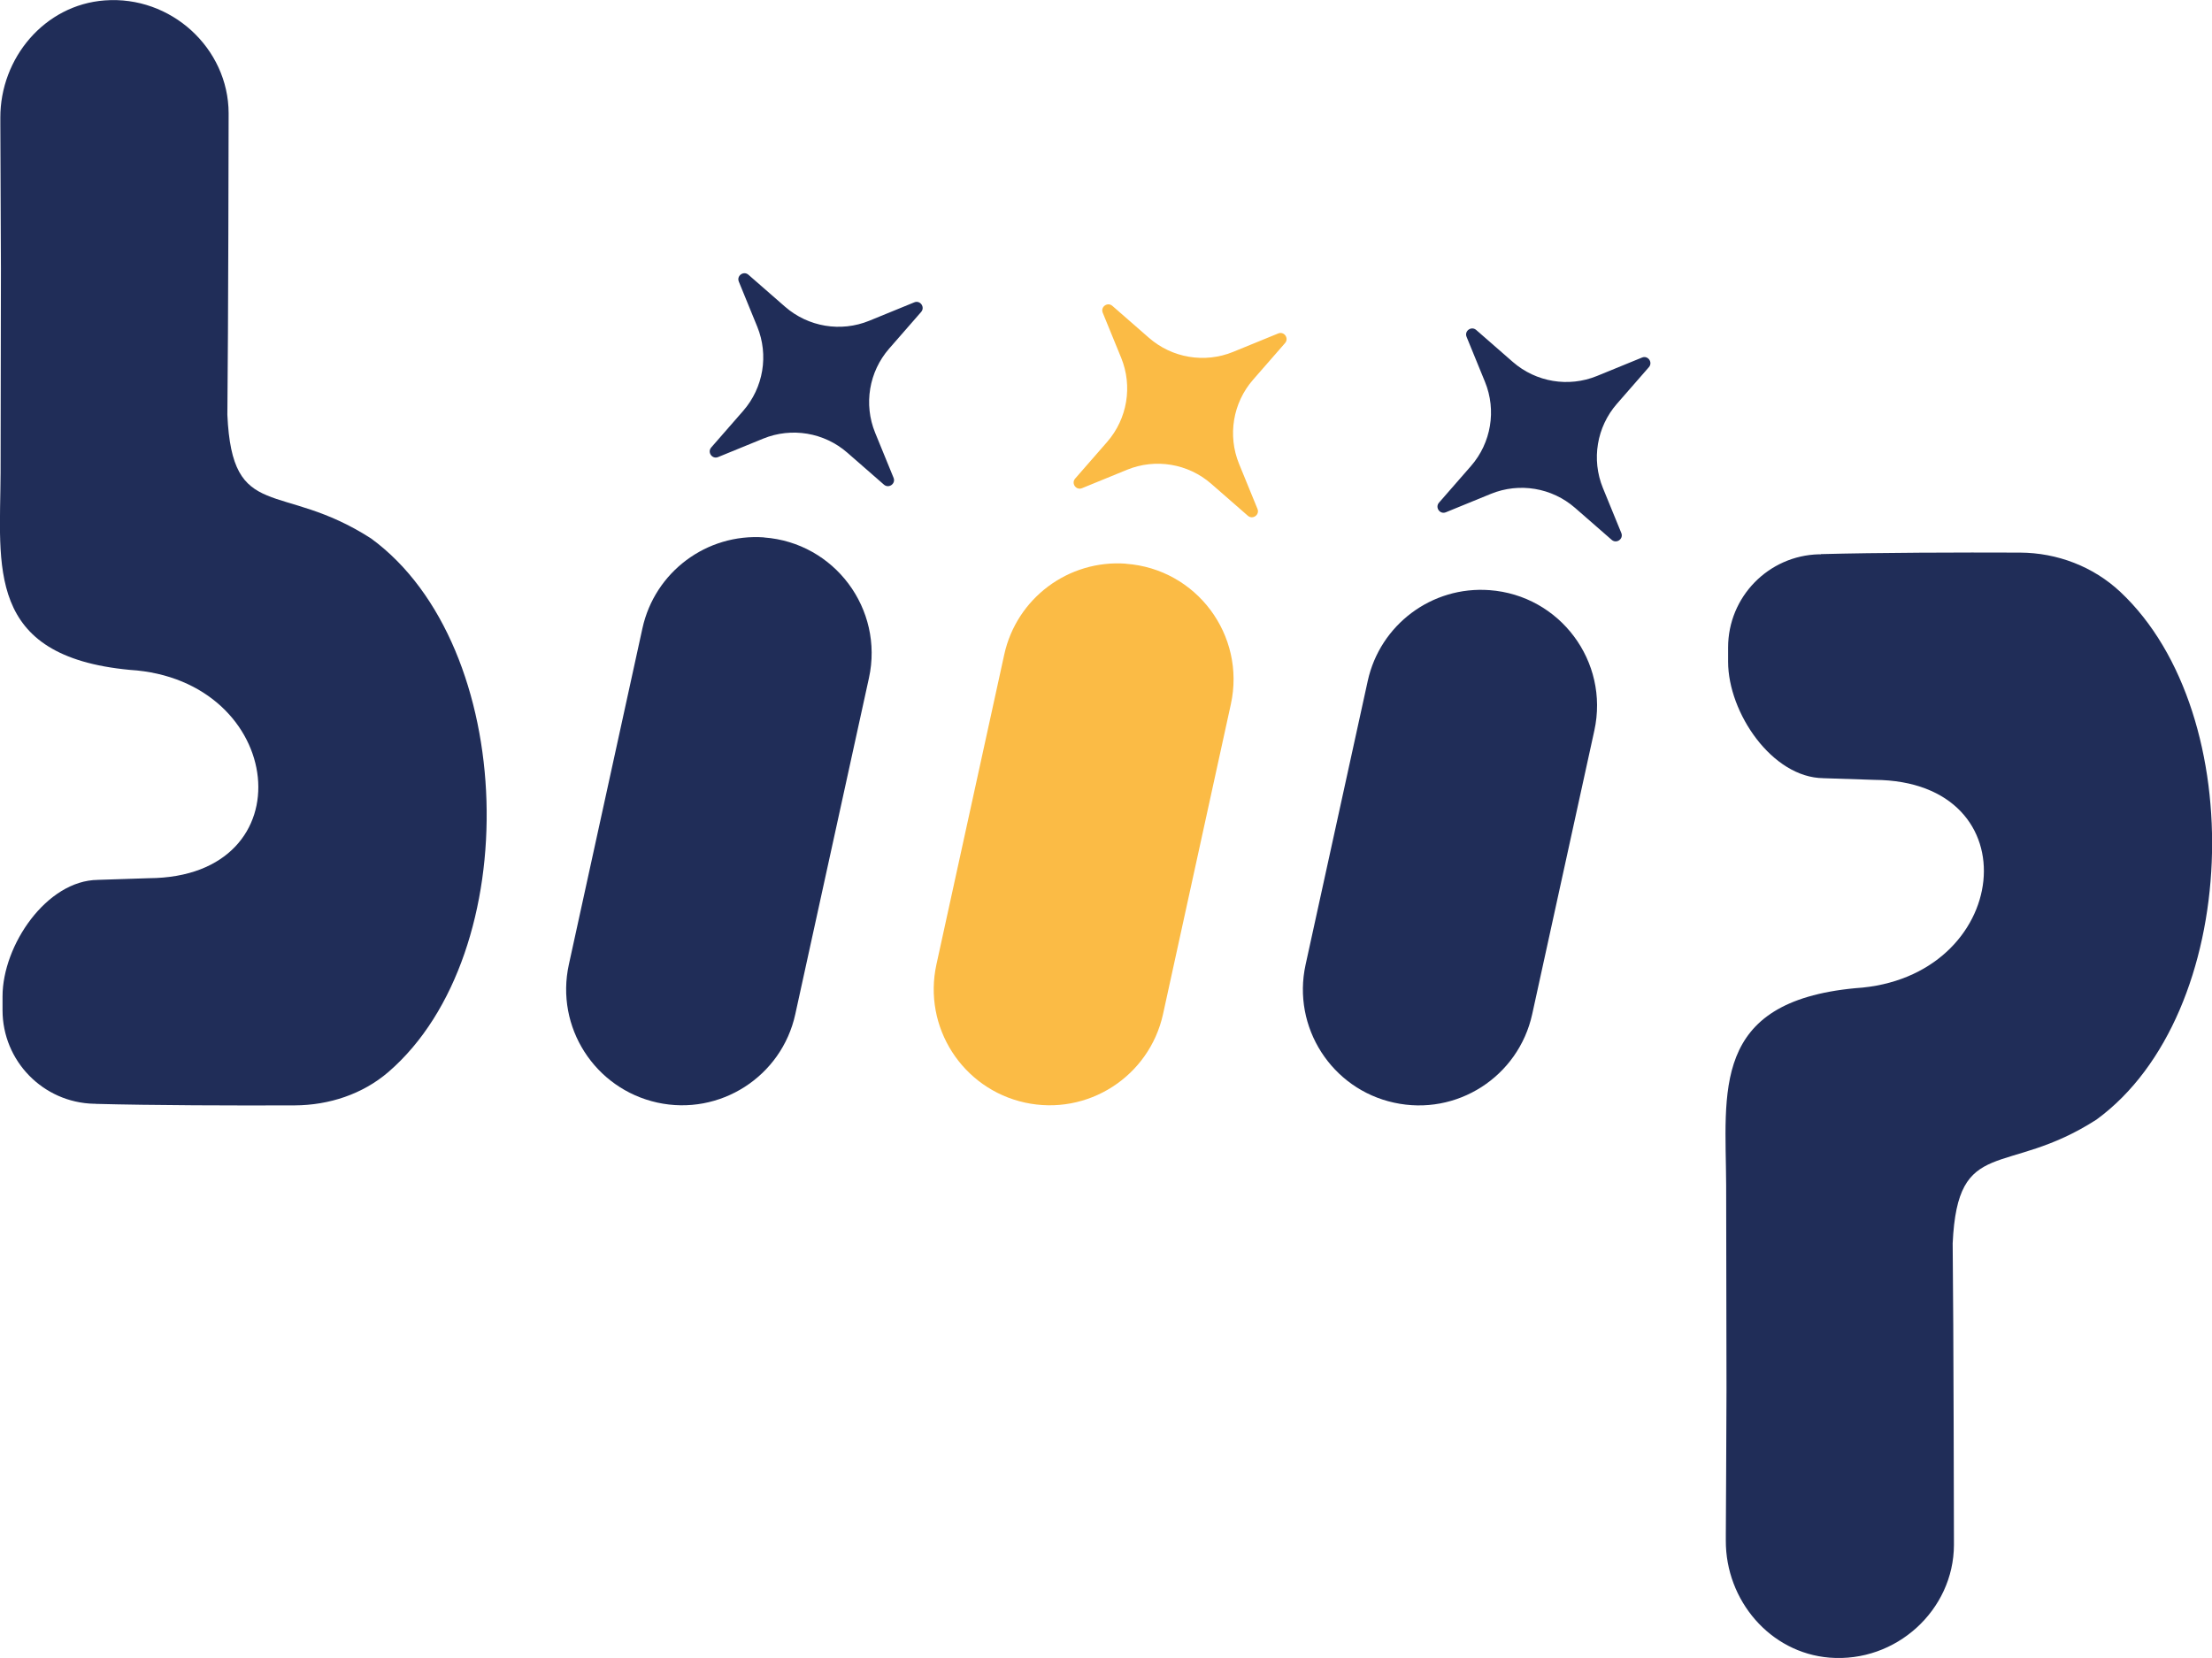
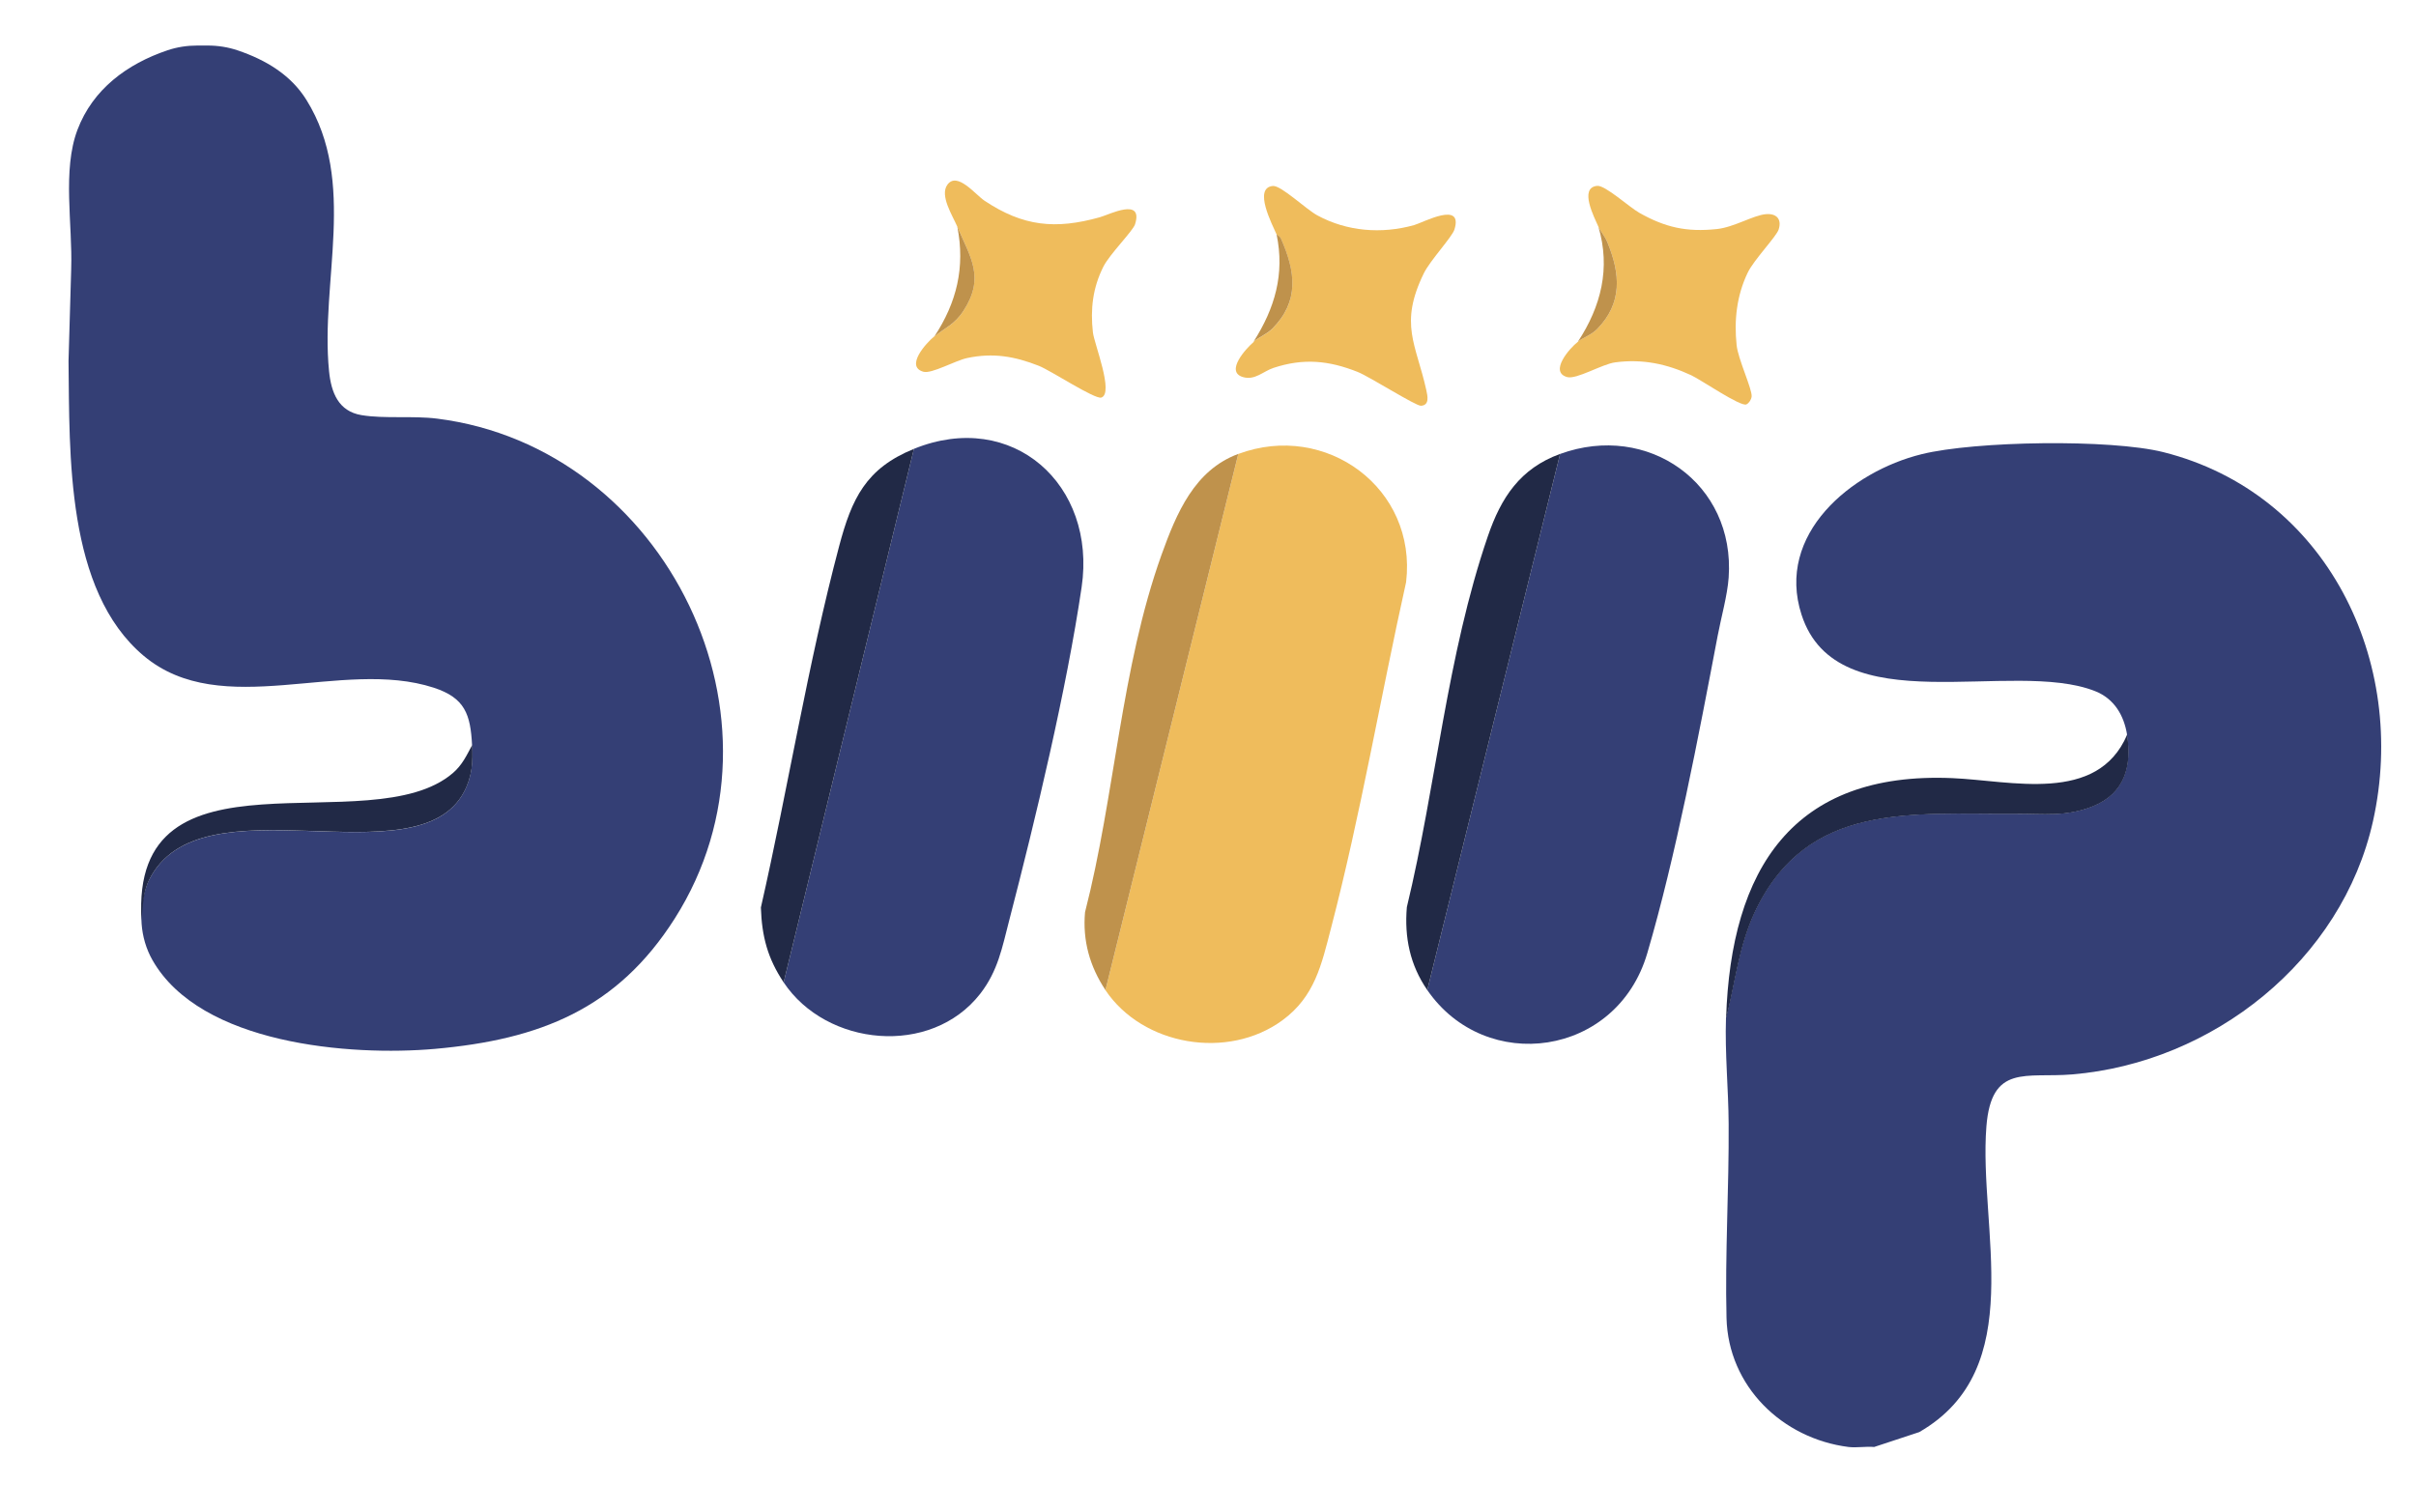
- <svg xmlns="http://www.w3.org/2000/svg" id="Calque_2" data-name="Calque 2" viewBox="0 0 261.61 196.1">
+ <svg xmlns="http://www.w3.org/2000/svg" id="DESIGNED_BY_FREEPIK" data-name="DESIGNED BY FREEPIK" viewBox="0 0 227.03 142.08">
  <defs>
    <style>
      .cls-1 {
-         fill: #202d58;
-       }
- 
-       .cls-1, .cls-2 {
-         stroke-width: 0px;
+         fill: #212946;
      }

      .cls-2 {
-         fill: #fbbb45;
+         fill: #bf924c;
+       }
+ 
+       .cls-3 {
+         fill: #343f75;
+       }
+ 
+       .cls-4 {
+         fill: #efbc5c;
      }
    </style>
  </defs>
-   <g id="Calque_3" data-name="Calque 3">
-     <g>
-       <path class="cls-1" d="M104.54,57.32l-4.33-3.78c-2.74-2.39-6.59-3.03-9.95-1.66l-5.33,2.18c-.7.29-1.31-.57-.81-1.14l3.78-4.33c2.39-2.74,3.03-6.59,1.66-9.95l-2.18-5.33c-.29-.7.57-1.31,1.14-.81l4.33,3.78c2.74,2.39,6.59,3.03,9.95,1.66l5.33-2.18c.7-.29,1.31.57.81,1.14l-3.78,4.33c-2.39,2.74-3.03,6.59-1.66,9.95l2.18,5.33c.29.7-.57,1.31-1.14.81Z" />
-       <path class="cls-1" d="M190.61,63.85l-4.33-3.78c-2.74-2.39-6.59-3.03-9.95-1.66l-5.33,2.18c-.7.29-1.31-.57-.81-1.14l3.78-4.33c2.39-2.74,3.03-6.59,1.66-9.95l-2.18-5.33c-.29-.7.57-1.31,1.14-.81l4.33,3.78c2.74,2.39,6.59,3.03,9.95,1.66l5.33-2.18c.7-.29,1.31.57.81,1.14l-3.78,4.33c-2.39,2.74-3.03,6.59-1.66,9.95l2.18,5.33c.29.7-.57,1.31-1.14.81Z" />
-       <path class="cls-1" d="M90.36,63.57c8.33.61,14.19,8.46,12.41,16.62l-8.71,39.76c-1.61,7.39-8.93,12.08-16.32,10.46-7.4-1.63-12.09-8.93-10.46-16.34l8.7-39.76c1.46-6.66,7.59-11.24,14.4-10.75h0Z" />
-       <g>
-         <path class="cls-2" d="M147.58,61l-4.33-3.78c-2.74-2.39-6.59-3.03-9.95-1.66l-5.33,2.18c-.7.29-1.31-.57-.81-1.14l3.78-4.33c2.39-2.74,3.03-6.59,1.66-9.95l-2.18-5.33c-.29-.7.57-1.31,1.14-.81l4.33,3.78c2.74,2.39,6.59,3.03,9.95,1.66l5.33-2.18c.7-.29,1.31.57.81,1.14l-3.78,4.33c-2.39,2.74-3.03,6.59-1.66,9.95l2.18,5.33c.29.7-.57,1.31-1.14.81Z" />
-         <path class="cls-2" d="M133.16,66.68h0c8.34.6,14.2,8.45,12.41,16.62l-8.02,36.65c-1.63,7.39-8.93,12.08-16.34,10.46-7.4-1.63-12.08-8.93-10.46-16.34l8.02-36.65c1.46-6.66,7.59-11.24,14.39-10.75Z" />
-       </g>
-       <path class="cls-1" d="M176.16,69.8h0c8.33.61,14.19,8.45,12.4,16.61l-7.35,33.55c-1.63,7.4-8.93,12.09-16.34,10.46-7.39-1.61-12.08-8.93-10.46-16.32l7.35-33.56c1.46-6.66,7.59-11.24,14.39-10.74Z" />
-       <path class="cls-1" d="M11.28,130.56c6.64.18,16.6.21,23.59.18,4.04-.02,8.02-1.32,11.08-3.96,16.26-14.06,15.32-50.39-2.06-63.09,0,0,0,0,0,0-10.74-6.92-16.42-1.78-17-14.63,0,0,0,0,0,0,.11-9.52.15-35.66.15-35.66-.02-7.71-6.83-13.95-14.67-13.35C5.28.58.01,6.86.04,13.95v.63c.01,2,.03,7.57.03,7.57.02,4.74.04,9.64.04,9.64l-.04,24.12c-.05,11.07-1.86,21.7,15.27,23.32,18.51,1.14,21.14,24.53,2.27,24.64l-6.11.2h.08c-6.06.05-11.28,7.73-11.28,13.78v1.63c0,6.01,4.79,10.92,10.8,11.07h.18Z" />
-       <path class="cls-1" d="M215.34,65.54c6.63-.18,16.57-.21,23.56-.18,4.4.02,8.66,1.64,11.87,4.65,15.47,14.52,14.29,49.91-2.82,62.41-10.74,6.92-16.42,1.78-17.01,14.64.11,9.52.15,35.66.15,35.66-.02,7.73-6.86,13.97-14.72,13.34-7.04-.57-12.29-6.79-12.26-13.85v-.68c.01-2,.04-7.57.04-7.57.02-4.74.04-9.64.04-9.64l-.04-24.12c-.05-11.07-1.86-21.7,15.27-23.32,18.51-1.14,21.14-24.53,2.27-24.64l-6.11-.2h.08c-6.06-.05-11.28-7.73-11.28-13.78v-1.68c0-5.98,4.77-10.87,10.75-11.02h.24Z" />
-     </g>
-   </g>
+   <path class="cls-3" d="M199.88,69.06c-.29-1.81-1.2-3.38-2.99-4.09-7.78-3.1-24.26,3.14-27.6-7.19-2.45-7.56,4.66-13.46,11.29-15.09,5.01-1.24,17.73-1.44,22.71-.19,15.35,3.86,23.04,19.69,19.7,34.68-2.92,13.11-15.05,22.71-28.27,23.81-4.34.36-7.59-1.02-8.06,4.9-.75,9.58,4.03,22.77-6.31,28.72l-4.24,1.4c-.77-.07-1.65.09-2.4,0-6.24-.79-11.31-5.71-11.47-12.12-.15-5.99.24-12.2.2-18.25-.02-3.28-.36-6.63-.25-9.95.87-3.38,1.17-6.7,2.67-9.92,4.91-10.5,14.75-9.21,24.57-9.28,2.54-.02,4.66.31,7.2-.7,2.99-1.18,3.71-3.76,3.23-6.73Z" />
+   <path class="cls-3" d="M6.69,25.28c.14-4.19-.85-9.27.59-13.08s4.66-6.19,8.45-7.47c.91-.31,1.87-.45,2.82-.45h.96c.97,0,1.93.15,2.84.46,2.59.88,4.97,2.27,6.45,4.66,4.79,7.7,1.28,17.06,2.12,25.48.2,2.02.88,3.78,3.05,4.14s4.82.04,7.11.33c21.56,2.71,34.12,28.42,22.33,46.98-5.41,8.52-12.69,11.38-22.54,12.26-7.97.7-22.03-.42-26.54-8.34-1.2-2.11-1.34-4.67-.56-6.97.06-.18.13-.36.22-.53,4.77-9.77,25.14.15,29.61-8.31.78-1.47.84-2.85.76-4.4-.15-2.89-.66-4.44-3.6-5.4-8.67-2.82-19.9,3.17-27.25-2.99-7.34-6.16-6.96-18.98-7.07-27.72l.25-8.62" />
+   <path class="cls-3" d="M73.64,92.34l12.24-50.15c9.26-3.76,17.18,3.37,15.76,13s-4.31,21.71-6.81,31.34c-.66,2.54-1.05,4.73-2.72,6.88-4.64,5.95-14.46,4.95-18.47-1.07Z" />
+   <path class="cls-4" d="M103.88,93.06l12.48-50.39c8.23-3.07,16.82,3.22,15.77,12.05-2.41,10.81-4.26,21.82-7.06,32.54-.89,3.42-1.52,6.41-4.56,8.64-5.12,3.76-13.13,2.4-16.64-2.84Z" />
+   <path class="cls-3" d="M146.6,42.67c8.25-3.01,16.48,2.77,15.84,11.63-.12,1.68-.71,3.75-1.03,5.45-1.79,9.41-3.94,20.75-6.62,29.86-2.86,9.74-15.18,11.42-20.67,3.45l12.48-50.39Z" />
+   <path class="cls-1" d="M146.6,42.67l-12.48,50.39c-1.62-2.35-2.16-4.95-1.92-7.79,2.78-11.52,3.76-23.62,7.61-34.86,1.25-3.66,3.04-6.37,6.78-7.74Z" />
+   <path class="cls-1" d="M85.88,42.19l-12.24,50.15c-1.5-2.25-2.05-4.3-2.14-7.04,2.55-11.2,4.41-22.87,7.35-33.95,1.19-4.49,2.52-7.33,7.04-9.16Z" />
+   <path class="cls-2" d="M116.36,42.67l-12.48,50.39c-1.47-2.2-2.16-4.65-1.92-7.32,2.82-10.98,3.36-22.91,7.19-33.6,1.41-3.92,3.1-7.95,7.2-9.47Z" />
+   <path class="cls-4" d="M117.8,32.11c.41-.35,1.26-.7,1.77-1.22,2.55-2.59,2.16-5.35.81-8.44-.12-.26-.41-.37-.42-.41-.41-.95-2.22-4.39-.35-4.56.77-.07,3.14,2.21,4.19,2.77,2.79,1.51,6.03,1.76,9.08.91.85-.24,4.65-2.32,3.79.42-.22.7-2.28,2.9-2.87,4.1-2.35,4.81-.73,6.64.23,10.99.12.55.32,1.42-.5,1.47-.49.03-4.82-2.73-5.95-3.18-2.72-1.08-5.09-1.31-7.91-.38-.97.32-1.75,1.2-2.88.86-1.69-.51.29-2.68,1.03-3.31Z" />
+   <path class="cls-4" d="M148.28,32.11c.49-.38,1.25-.62,1.81-1.19,2.38-2.43,2.18-5.19.95-8.16-.23-.55-.67-1.06-.84-1.45-.37-.86-1.86-3.68-.11-3.84.75-.07,3,1.99,3.95,2.53,2.44,1.38,4.45,1.83,7.29,1.53,1.63-.17,3.44-1.31,4.62-1.4.99-.08,1.5.47,1.19,1.44-.2.65-2.33,2.85-2.91,4.06-1.03,2.15-1.29,4.45-1.04,6.82.14,1.32,1.48,4.15,1.41,4.82-.03.28-.24.62-.49.74-.53.26-4.28-2.32-5.19-2.74-2.3-1.07-4.58-1.55-7.14-1.21-1.23.16-3.65,1.64-4.53,1.38-1.69-.49.24-2.71,1.03-3.32Z" />
+   <path class="cls-4" d="M87.8,31.63c1.02-.84,1.9-1.11,2.74-2.42,2.02-3.14.66-4.99-.58-7.9-.45-1.05-1.67-2.92-.94-3.94.92-1.29,2.64.93,3.5,1.5,3.62,2.41,6.65,2.72,10.83,1.55.84-.23,4.12-1.92,3.31.66-.19.62-2.38,2.8-2.98,3.99-.99,1.98-1.23,3.97-.98,6.17.12,1.07,2,5.73.79,6.13-.6.19-4.73-2.53-5.86-2.98-2.28-.9-4.31-1.25-6.73-.74-1.15.24-3.36,1.52-4.14,1.29-1.72-.5.27-2.7,1.03-3.32Z" />
+   <path class="cls-1" d="M162.2,95.7c.45-13.99,6.25-23.2,21.25-22.56,5.52.23,13.64,2.46,16.43-4.07.48,2.96-.24,5.54-3.23,6.73-2.54,1.01-4.66.68-7.2.7-9.83.07-19.67-1.21-24.57,9.28-1.5,3.22-1.8,6.54-2.67,9.92Z" />
+   <path class="cls-1" d="M13.3,86.49c-1.09-17.24,21.49-7.14,29.26-13.83.88-.76,1.28-1.64,1.81-2.63.08,1.54.02,2.92-.76,4.4-4.47,8.46-24.84-1.46-29.61,8.31-.44.91-.56,1.87-.7,3.76Z" />
+   <path class="cls-2" d="M87.8,31.63c2.1-3.19,2.91-6.5,2.16-10.32,1.24,2.91,2.61,4.76.58,7.9-.84,1.3-1.72,1.58-2.74,2.42Z" />
+   <path class="cls-2" d="M148.28,32.11c2.17-3.31,3.08-6.9,1.92-10.8.17.39.61.89.84,1.45,1.23,2.97,1.43,5.73-.95,8.16-.56.57-1.32.81-1.81,1.19Z" />
+   <path class="cls-2" d="M117.8,32.11c1.99-3.13,2.94-6.34,2.16-10.08.01.03.31.15.42.41,1.36,3.09,1.74,5.86-.81,8.44-.52.52-1.37.88-1.77,1.22Z" />
</svg>
